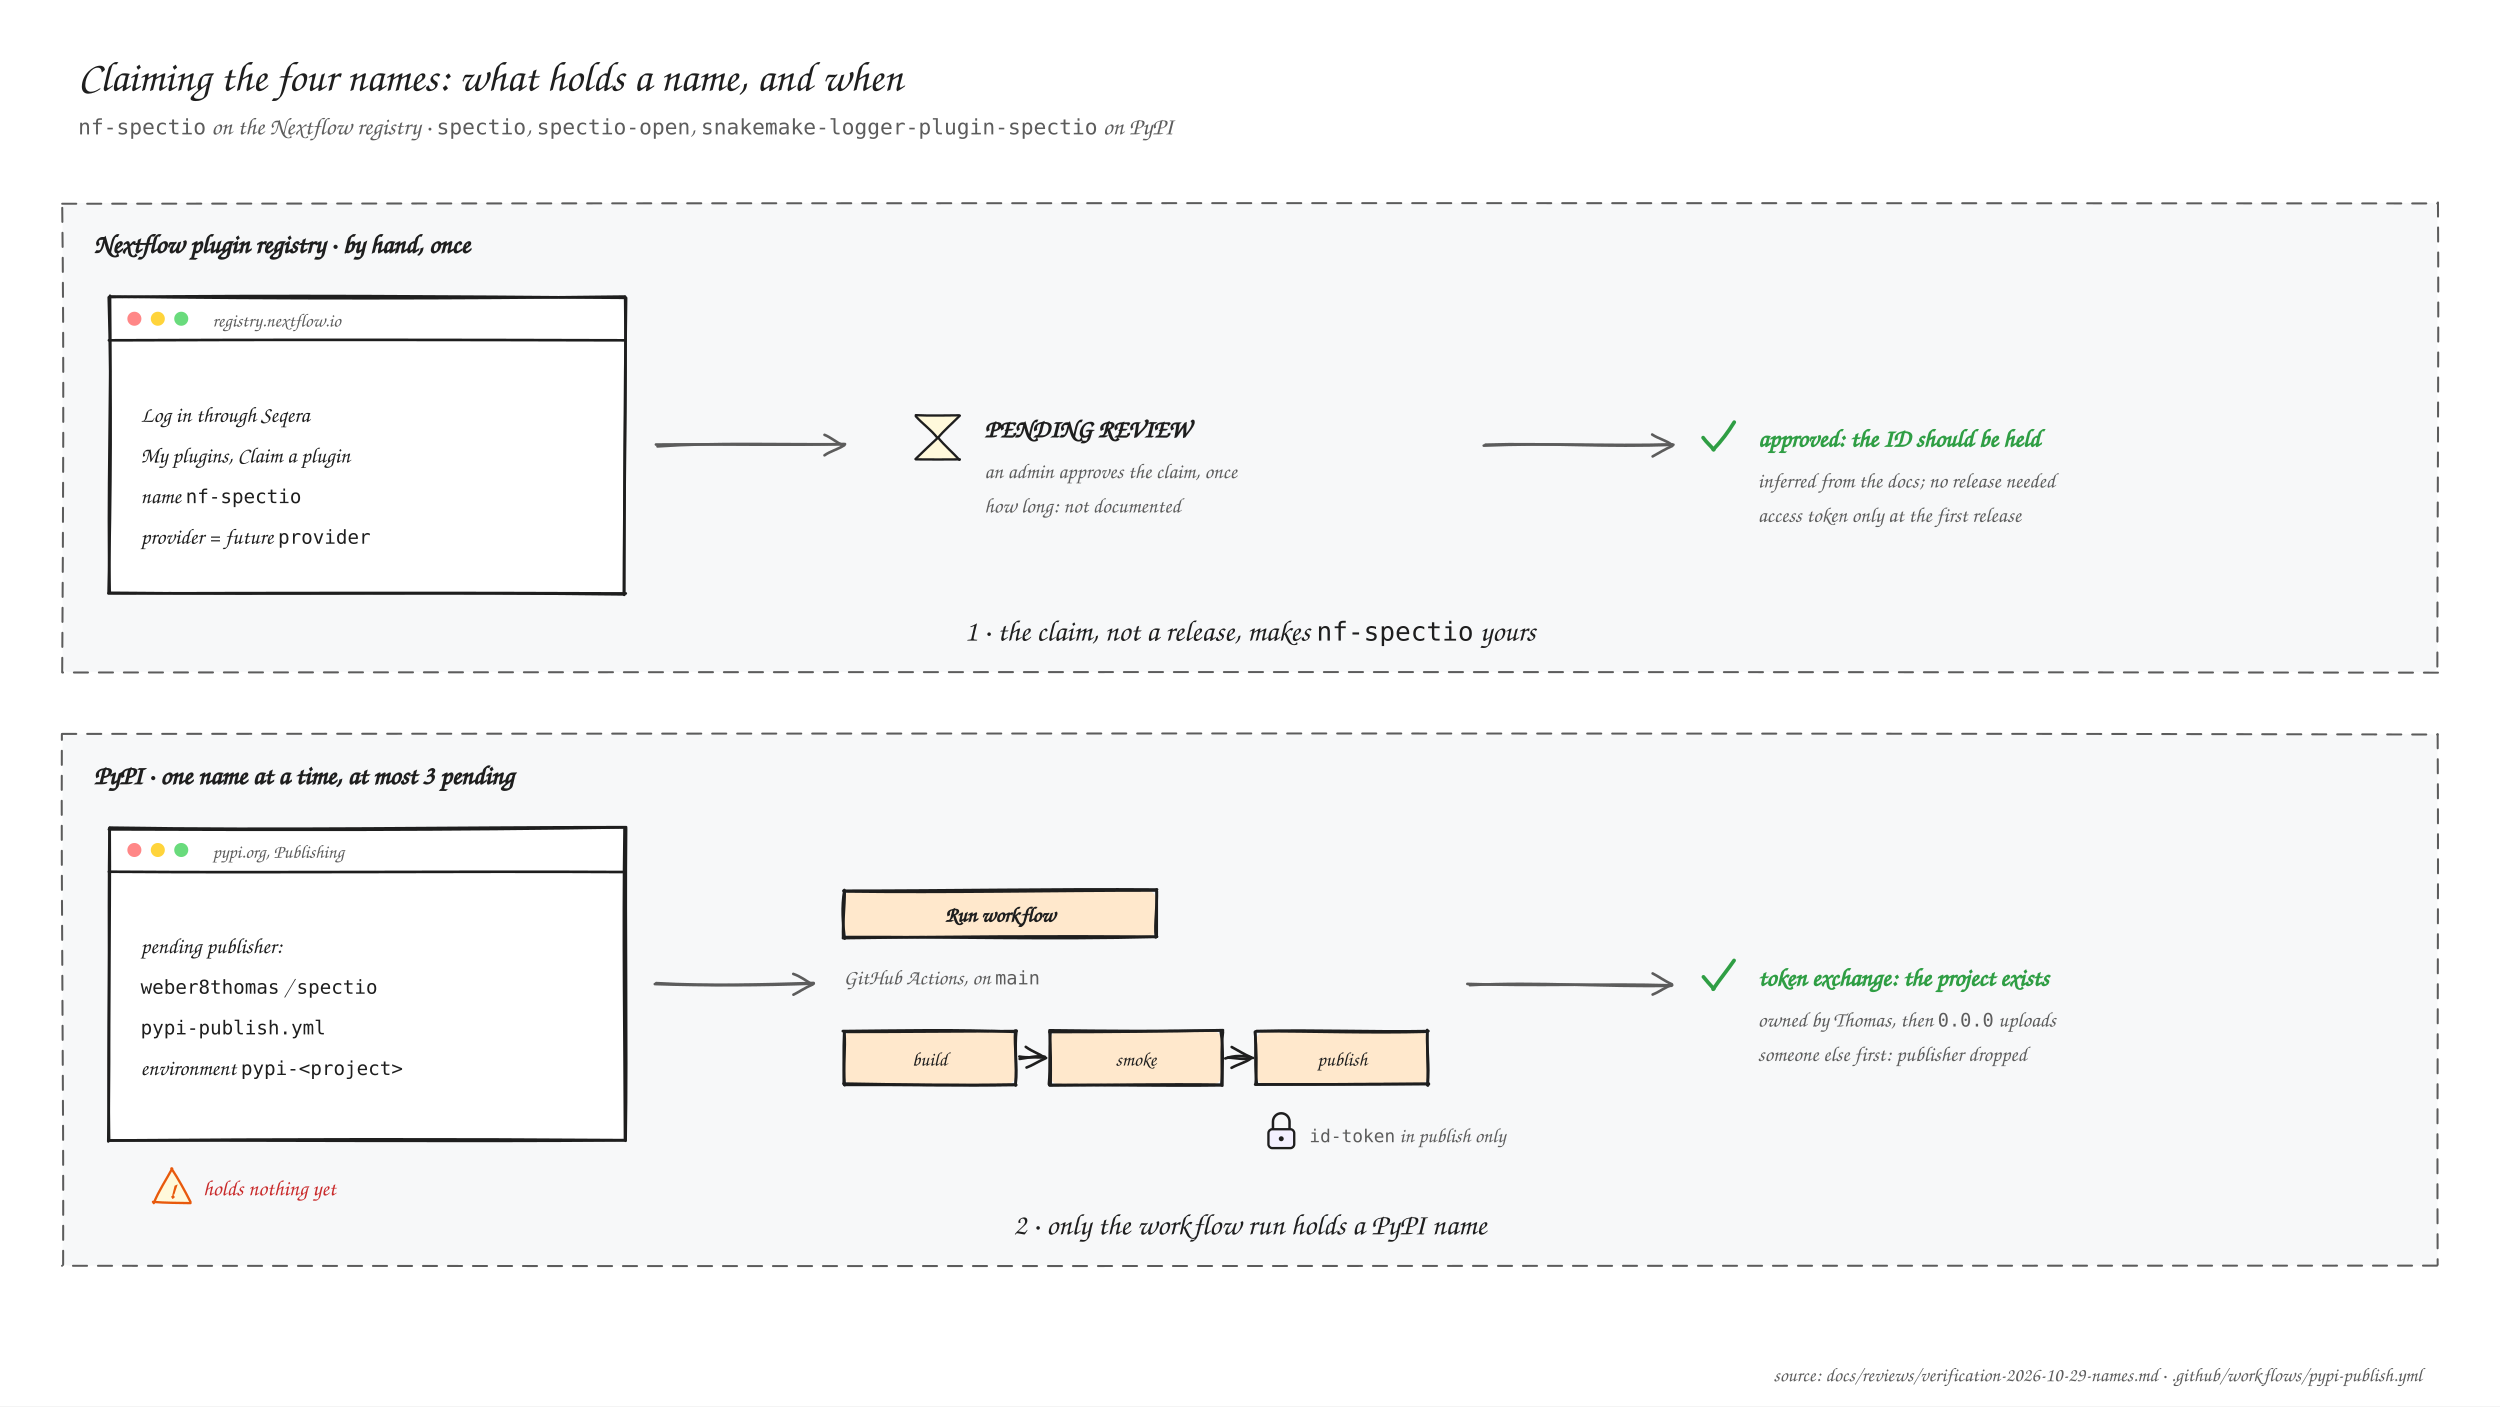
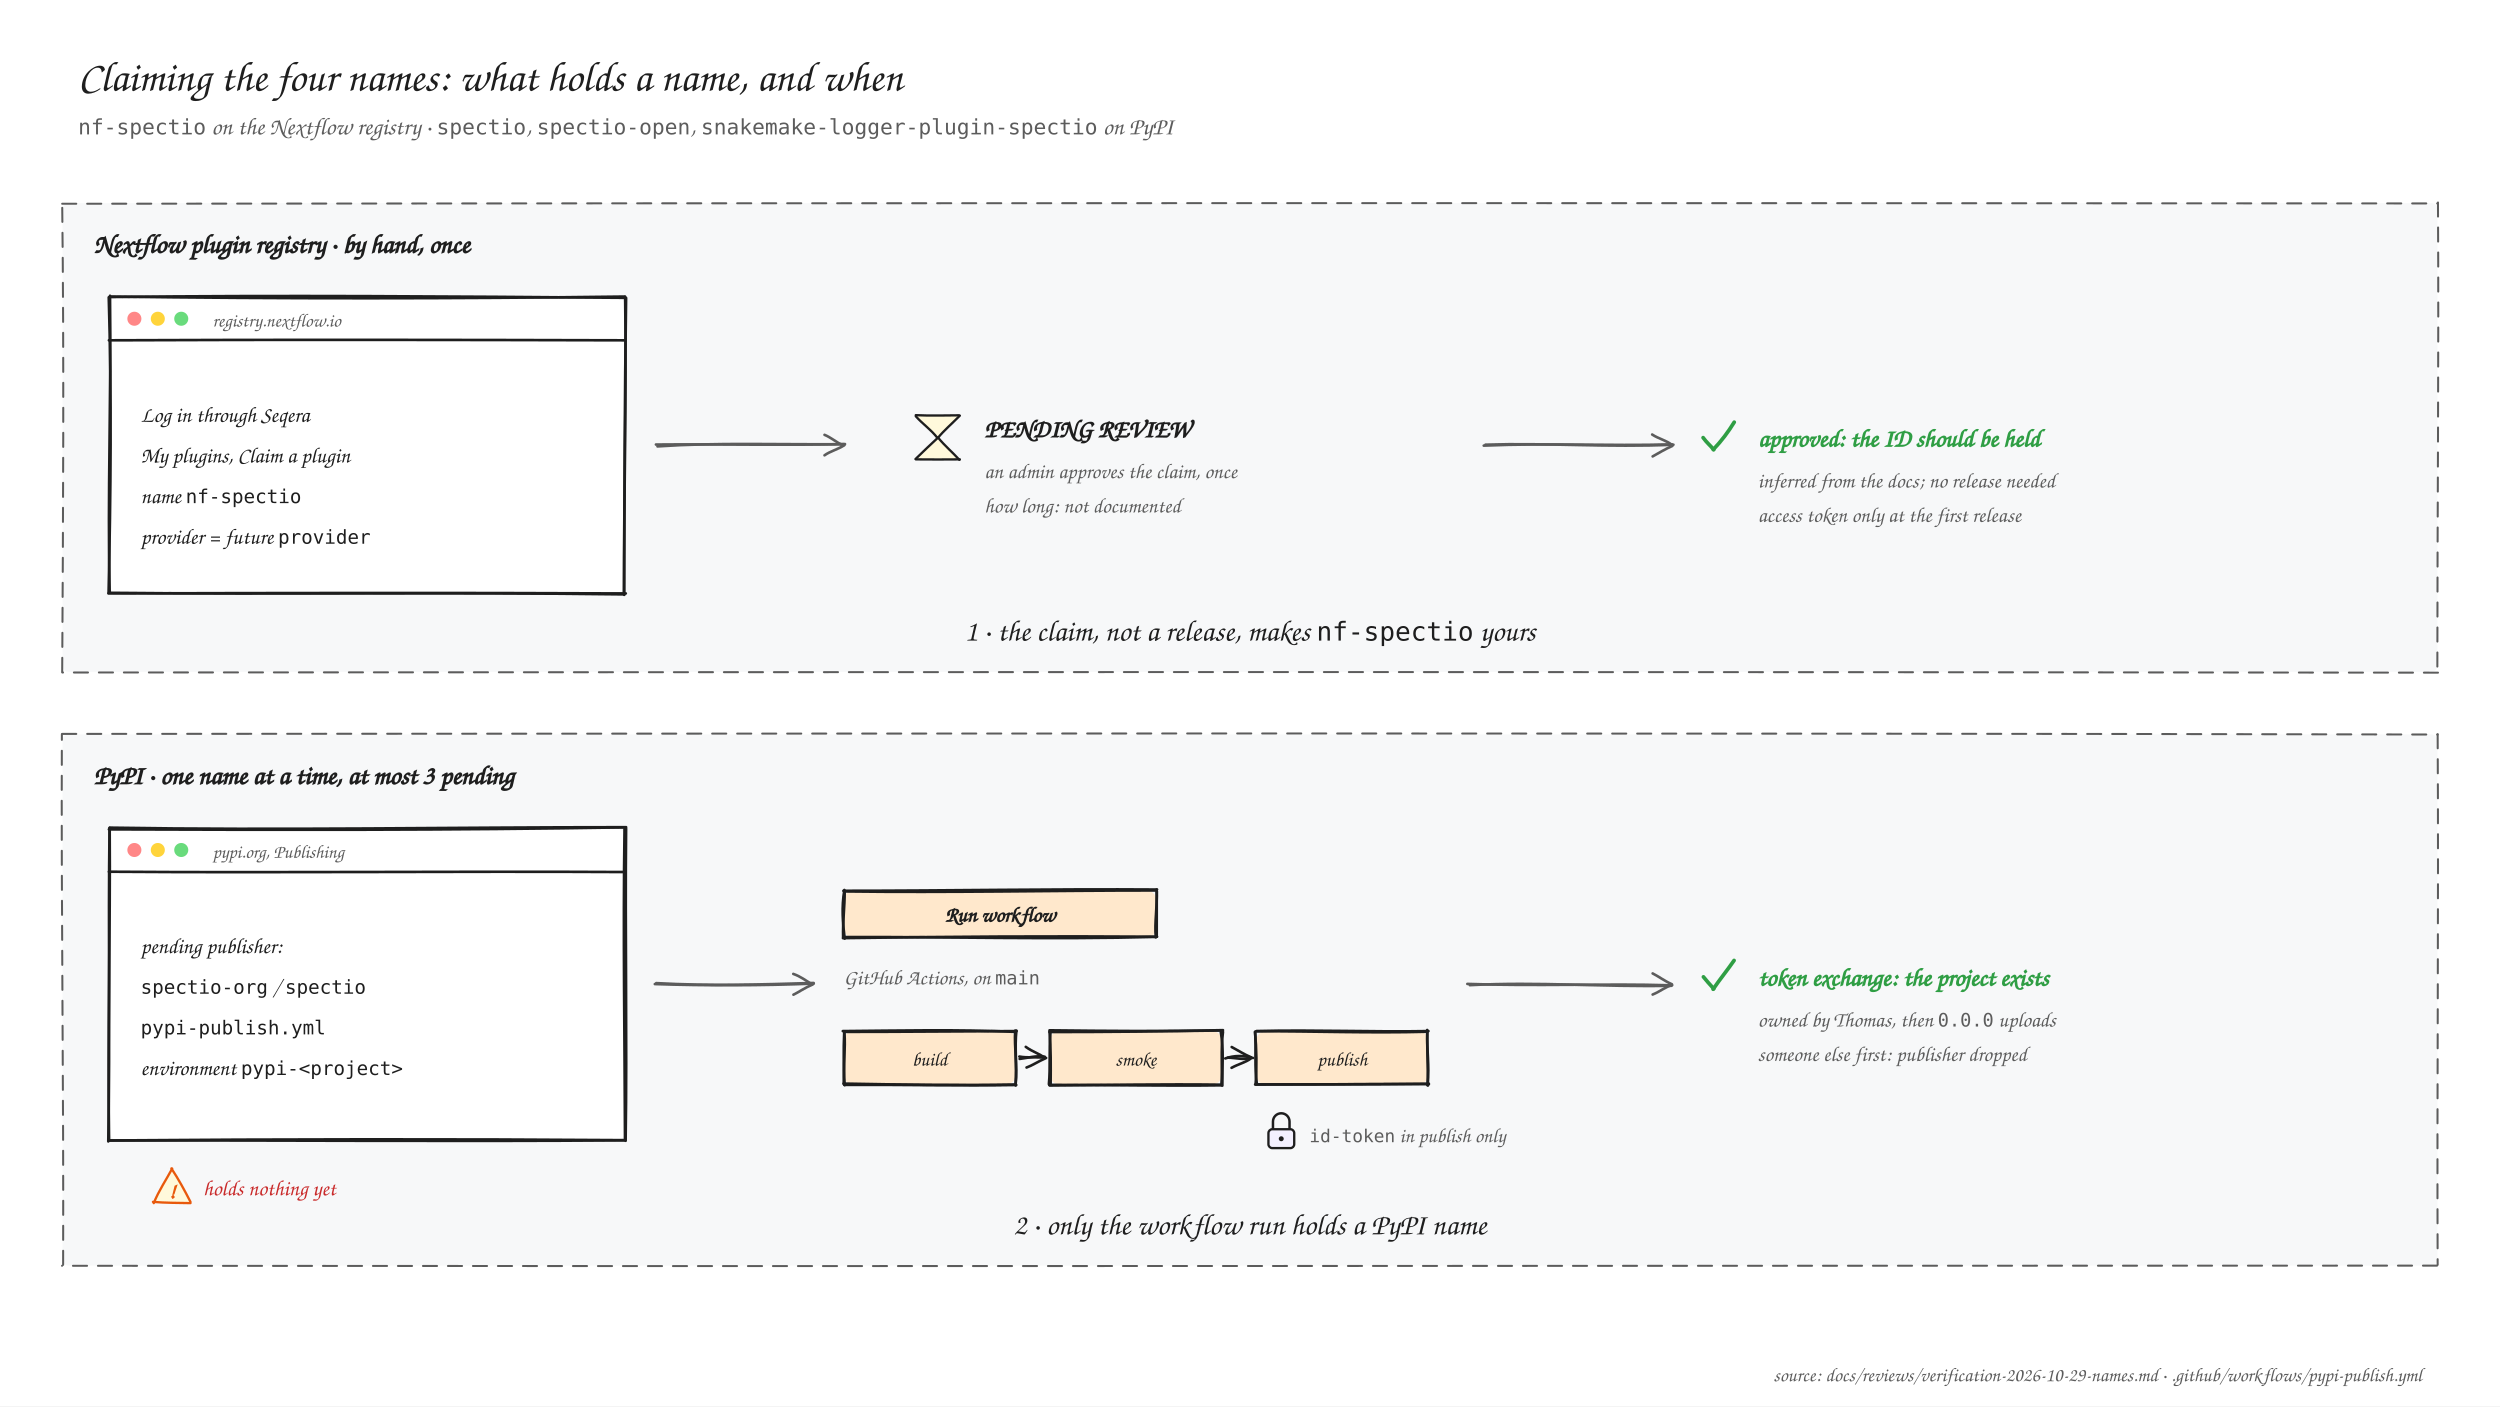
<svg xmlns="http://www.w3.org/2000/svg" width="1600" height="900" viewBox="0 0 1600 900">
  <rect width="1600" height="900" fill="#ffffff" />
  <text x="50.0" y="58.0" font-family="Virgil, Virgil GS, Excalifont, Comic Sans MS, Bradley Hand, cursive" font-size="27" fill="#1e1e1e" text-anchor="start" font-weight="normal">Claiming the four names: what holds a name, and when</text>
  <text x="50.0" y="86.0" font-family="Virgil, Virgil GS, Excalifont, Comic Sans MS, Bradley Hand, cursive" font-size="15.5" fill="#5c5c5c" text-anchor="start" font-weight="normal">
    <tspan font-family="ui-monospace, SFMono-Regular, Menlo, Consolas, 'DejaVu Sans Mono', monospace" font-size="13.6">nf-spectio</tspan> on the Nextflow registry · <tspan font-family="ui-monospace, SFMono-Regular, Menlo, Consolas, 'DejaVu Sans Mono', monospace" font-size="13.6">spectio</tspan>, <tspan font-family="ui-monospace, SFMono-Regular, Menlo, Consolas, 'DejaVu Sans Mono', monospace" font-size="13.6">spectio-open</tspan>, <tspan font-family="ui-monospace, SFMono-Regular, Menlo, Consolas, 'DejaVu Sans Mono', monospace" font-size="13.6">snakemake-logger-plugin-spectio</tspan> on PyPI</text>
  <rect x="40.0" y="130.0" width="1520.0" height="300.0" rx="4" fill="#f1f3f5" fill-opacity="0.5" />
  <path d="M39.8,130.4 C545.8,129.9 1052.8,129.9 1560.1,130.2" fill="none" stroke="#5c5c5c" stroke-width="1.3" stroke-linecap="round" stroke-dasharray="9 7" />
  <path d="M1560.3,129.6 C1560.9,230.0 1559.9,329.3 1559.9,429.7" fill="none" stroke="#5c5c5c" stroke-width="1.3" stroke-linecap="round" stroke-dasharray="9 7" />
  <path d="M1560.3,430.5 C1053.8,429.9 546.7,430.1 39.9,430.4" fill="none" stroke="#5c5c5c" stroke-width="1.3" stroke-linecap="round" stroke-dasharray="9 7" />
  <path d="M39.8,430.0 C40.4,330.4 41.0,229.4 39.8,129.8" fill="none" stroke="#5c5c5c" stroke-width="1.3" stroke-linecap="round" stroke-dasharray="9 7" />
  <text x="60.0" y="162.0" font-family="Virgil, Virgil GS, Excalifont, Comic Sans MS, Bradley Hand, cursive" font-size="17" fill="#1e1e1e" text-anchor="start" font-weight="bold">Nextflow plugin registry · by hand, once</text>
  <rect x="70.0" y="190.0" width="330.0" height="190.0" rx="6" fill="#ffffff" />
  <path d="M70.5,189.8 C179.0,191.3 291.5,191.2 399.7,189.8" fill="none" stroke="#1e1e1e" stroke-width="1.7" stroke-linecap="round" />
  <path d="M70.2,190.1 C178.5,188.8 289.9,189.7 399.4,190.6" fill="none" stroke="#1e1e1e" stroke-width="1.7" stroke-linecap="round" />
  <path d="M400.7,190.7 C399.8,253.3 399.6,316.2 399.5,380.7" fill="none" stroke="#1e1e1e" stroke-width="1.7" stroke-linecap="round" />
  <path d="M400.1,189.9 C401.0,254.4 399.3,317.9 399.3,380.0" fill="none" stroke="#1e1e1e" stroke-width="1.7" stroke-linecap="round" />
  <path d="M400.5,379.8 C289.0,379.3 181.2,379.5 69.4,379.8" fill="none" stroke="#1e1e1e" stroke-width="1.7" stroke-linecap="round" />
  <path d="M399.5,380.4 C288.9,378.9 180.6,380.6 70.1,379.4" fill="none" stroke="#1e1e1e" stroke-width="1.7" stroke-linecap="round" />
  <path d="M70.2,379.3 C68.7,317.3 71.3,254.4 70.4,189.3" fill="none" stroke="#1e1e1e" stroke-width="1.7" stroke-linecap="round" />
  <path d="M69.5,379.4 C70.9,315.4 71.5,253.3 69.6,190.3" fill="none" stroke="#1e1e1e" stroke-width="1.7" stroke-linecap="round" />
  <path d="M69.7,217.8 C179.6,217.3 290.4,217.5 399.7,217.8" fill="none" stroke="#1e1e1e" stroke-width="1.7" stroke-linecap="round" />
  <circle cx="86.0" cy="204.0" r="4.5" fill="#ff8787" />
  <circle cx="101.0" cy="204.0" r="4.5" fill="#ffd43b" />
  <circle cx="116.0" cy="204.0" r="4.5" fill="#69db7c" />
  <text x="136.0" y="209.0" font-family="Virgil, Virgil GS, Excalifont, Comic Sans MS, Bradley Hand, cursive" font-size="12" fill="#5c5c5c" text-anchor="start" font-weight="normal">registry.nextflow.io</text>
  <text x="90.0" y="270.0" font-family="Virgil, Virgil GS, Excalifont, Comic Sans MS, Bradley Hand, cursive" font-size="14" fill="#1e1e1e" text-anchor="start" font-weight="normal">Log in through Seqera</text>
  <text x="90.0" y="296.0" font-family="Virgil, Virgil GS, Excalifont, Comic Sans MS, Bradley Hand, cursive" font-size="14" fill="#1e1e1e" text-anchor="start" font-weight="normal">My plugins, Claim a plugin</text>
  <text x="90.0" y="322.0" font-family="Virgil, Virgil GS, Excalifont, Comic Sans MS, Bradley Hand, cursive" font-size="14" fill="#1e1e1e" text-anchor="start" font-weight="normal">name <tspan font-family="ui-monospace, SFMono-Regular, Menlo, Consolas, 'DejaVu Sans Mono', monospace" font-size="12.3">nf-spectio</tspan>
  </text>
  <text x="90.0" y="348.0" font-family="Virgil, Virgil GS, Excalifont, Comic Sans MS, Bradley Hand, cursive" font-size="14" fill="#1e1e1e" text-anchor="start" font-weight="normal">provider = future <tspan font-family="ui-monospace, SFMono-Regular, Menlo, Consolas, 'DejaVu Sans Mono', monospace" font-size="12.3">provider</tspan>
  </text>
  <path d="M420.8,285.7 C458.3,283.1 498.5,284.6 540.1,284.3" fill="none" stroke="#5c5c5c" stroke-width="1.7" stroke-linecap="round" />
  <path d="M419.8,284.5 C461.7,284.1 500.1,285.2 540.8,284.2" fill="none" stroke="#5c5c5c" stroke-width="1.7" stroke-linecap="round" />
  <path d="M539.6,285.2 C535.6,283.2 531.3,279.7 527.7,278.3" fill="none" stroke="#5c5c5c" stroke-width="1.7" stroke-linecap="round" />
  <path d="M540.4,284.9 C536.6,287.5 531.2,288.8 527.7,291.4" fill="none" stroke="#5c5c5c" stroke-width="1.7" stroke-linecap="round" />
  <path d="M586.0,266.0 L614.0,266.0 L600.0,280.0 Z" fill="#fff9db" stroke="none" />
  <path d="M586.1,265.7 C596.0,266.2 605.2,265.8 613.7,265.8" fill="none" stroke="#1e1e1e" stroke-width="1.5" stroke-linecap="round" />
  <path d="M614.3,266.0 C609.0,271.4 604.2,275.4 600.3,280.2" fill="none" stroke="#1e1e1e" stroke-width="1.5" stroke-linecap="round" />
  <path d="M599.9,280.2 C595.7,274.8 590.4,271.3 586.1,266.4" fill="none" stroke="#1e1e1e" stroke-width="1.5" stroke-linecap="round" />
  <path d="M600.0,280.0 L614.0,294.0 L586.0,294.0 Z" fill="#fff9db" stroke="none" />
  <path d="M600.4,280.1 C604.7,285.4 609.9,289.7 614.0,294.3" fill="none" stroke="#1e1e1e" stroke-width="1.5" stroke-linecap="round" />
  <path d="M614.3,294.0 C605.0,294.1 595.7,294.1 586.3,294.0" fill="none" stroke="#1e1e1e" stroke-width="1.5" stroke-linecap="round" />
  <path d="M585.9,293.8 C591.2,288.6 596.0,284.1 600.3,280.1" fill="none" stroke="#1e1e1e" stroke-width="1.5" stroke-linecap="round" />
  <text x="630.0" y="280.0" font-family="Virgil, Virgil GS, Excalifont, Comic Sans MS, Bradley Hand, cursive" font-size="16" fill="#1e1e1e" text-anchor="start" font-weight="bold">PENDING REVIEW</text>
  <text x="630.0" y="306.0" font-family="Virgil, Virgil GS, Excalifont, Comic Sans MS, Bradley Hand, cursive" font-size="13.5" fill="#5c5c5c" text-anchor="start" font-weight="normal">an admin approves the claim, once</text>
  <text x="630.0" y="328.0" font-family="Virgil, Virgil GS, Excalifont, Comic Sans MS, Bradley Hand, cursive" font-size="13.5" fill="#5c5c5c" text-anchor="start" font-weight="normal">how long: not documented</text>
  <path d="M950.7,284.6 C989.7,283.3 1029.9,286.5 1071.0,284.6" fill="none" stroke="#5c5c5c" stroke-width="1.7" stroke-linecap="round" />
  <path d="M949.6,285.2 C991.8,283.4 1028.2,285.5 1070.0,284.4" fill="none" stroke="#5c5c5c" stroke-width="1.7" stroke-linecap="round" />
  <path d="M1070.1,284.8 C1066.7,281.9 1061.4,280.8 1057.4,278.1" fill="none" stroke="#5c5c5c" stroke-width="1.7" stroke-linecap="round" />
  <path d="M1070.3,285.4 C1066.5,287.0 1061.2,290.1 1057.7,292.1" fill="none" stroke="#5c5c5c" stroke-width="1.7" stroke-linecap="round" />
  <path d="M1090.0,280.1 C1092.1,283.1 1095.0,285.5 1096.8,287.8" fill="none" stroke="#2f9e44" stroke-width="2.4" stroke-linecap="round" />
  <path d="M1096.5,287.7 C1101.7,282.3 1106.1,276.4 1109.9,270.2" fill="none" stroke="#2f9e44" stroke-width="2.4" stroke-linecap="round" />
  <text x="1125.0" y="286.0" font-family="Virgil, Virgil GS, Excalifont, Comic Sans MS, Bradley Hand, cursive" font-size="16" fill="#2f9e44" text-anchor="start" font-weight="bold">approved: the ID should be held</text>
  <text x="1125.0" y="312.0" font-family="Virgil, Virgil GS, Excalifont, Comic Sans MS, Bradley Hand, cursive" font-size="13.5" fill="#5c5c5c" text-anchor="start" font-weight="normal">inferred from the docs; no release needed</text>
  <text x="1125.0" y="334.0" font-family="Virgil, Virgil GS, Excalifont, Comic Sans MS, Bradley Hand, cursive" font-size="13.5" fill="#5c5c5c" text-anchor="start" font-weight="normal">access token only at the first release</text>
  <text x="800.0" y="410.0" font-family="Virgil, Virgil GS, Excalifont, Comic Sans MS, Bradley Hand, cursive" font-size="19" fill="#1e1e1e" text-anchor="middle" font-weight="normal">1 · the claim, not a release, makes <tspan font-family="ui-monospace, SFMono-Regular, Menlo, Consolas, 'DejaVu Sans Mono', monospace" font-size="16.7">nf-spectio</tspan> yours</text>
  <rect x="40.0" y="470.0" width="1520.0" height="340.0" rx="4" fill="#f1f3f5" fill-opacity="0.5" />
  <path d="M39.8,469.7 C547.6,469.5 1053.1,469.0 1560.1,470.1" fill="none" stroke="#5c5c5c" stroke-width="1.3" stroke-linecap="round" stroke-dasharray="9 7" />
  <path d="M1560.1,469.9 C1560.8,582.6 1559.6,696.1 1560.1,809.5" fill="none" stroke="#5c5c5c" stroke-width="1.3" stroke-linecap="round" stroke-dasharray="9 7" />
  <path d="M1559.7,810.0 C1052.8,810.0 547.1,810.6 39.7,810.1" fill="none" stroke="#5c5c5c" stroke-width="1.3" stroke-linecap="round" stroke-dasharray="9 7" />
  <path d="M40.4,809.5 C40.8,696.0 39.1,583.0 39.6,469.9" fill="none" stroke="#5c5c5c" stroke-width="1.3" stroke-linecap="round" stroke-dasharray="9 7" />
  <text x="60.0" y="502.0" font-family="Virgil, Virgil GS, Excalifont, Comic Sans MS, Bradley Hand, cursive" font-size="17" fill="#1e1e1e" text-anchor="start" font-weight="bold">PyPI · one name at a time, at most 3 pending</text>
  <rect x="70.0" y="530.0" width="330.0" height="200.0" rx="6" fill="#ffffff" />
  <path d="M69.7,530.8 C179.7,531.2 288.4,531.4 400.3,529.5" fill="none" stroke="#1e1e1e" stroke-width="1.7" stroke-linecap="round" />
  <path d="M70.4,529.7 C179.0,531.5 289.2,529.4 400.7,529.4" fill="none" stroke="#1e1e1e" stroke-width="1.7" stroke-linecap="round" />
  <path d="M399.7,530.5 C398.7,598.1 399.8,664.2 400.0,729.4" fill="none" stroke="#1e1e1e" stroke-width="1.7" stroke-linecap="round" />
  <path d="M400.7,530.3 C400.0,596.9 401.4,664.6 400.4,730.1" fill="none" stroke="#1e1e1e" stroke-width="1.7" stroke-linecap="round" />
  <path d="M400.1,729.8 C290.3,730.7 180.0,729.7 69.8,729.9" fill="none" stroke="#1e1e1e" stroke-width="1.7" stroke-linecap="round" />
  <path d="M399.6,729.7 C289.2,728.9 180.6,729.0 70.1,729.9" fill="none" stroke="#1e1e1e" stroke-width="1.7" stroke-linecap="round" />
  <path d="M69.8,729.6 C68.8,663.8 70.7,595.1 70.2,530.0" fill="none" stroke="#1e1e1e" stroke-width="1.7" stroke-linecap="round" />
  <path d="M69.3,730.5 C70.5,663.2 69.2,595.8 70.1,529.8" fill="none" stroke="#1e1e1e" stroke-width="1.7" stroke-linecap="round" />
  <path d="M69.7,557.9 C180.1,558.7 290.2,557.5 400.3,558.1" fill="none" stroke="#1e1e1e" stroke-width="1.7" stroke-linecap="round" />
  <circle cx="86.0" cy="544.0" r="4.5" fill="#ff8787" />
  <circle cx="101.0" cy="544.0" r="4.5" fill="#ffd43b" />
  <circle cx="116.0" cy="544.0" r="4.5" fill="#69db7c" />
  <text x="136.0" y="549.0" font-family="Virgil, Virgil GS, Excalifont, Comic Sans MS, Bradley Hand, cursive" font-size="12" fill="#5c5c5c" text-anchor="start" font-weight="normal">pypi.org, Publishing</text>
  <text x="90.0" y="610.0" font-family="Virgil, Virgil GS, Excalifont, Comic Sans MS, Bradley Hand, cursive" font-size="14" fill="#1e1e1e" text-anchor="start" font-weight="normal">pending publisher:</text>
  <text x="90.0" y="636.0" font-family="Virgil, Virgil GS, Excalifont, Comic Sans MS, Bradley Hand, cursive" font-size="14" fill="#1e1e1e" text-anchor="start" font-weight="normal">
-     <tspan font-family="ui-monospace, SFMono-Regular, Menlo, Consolas, 'DejaVu Sans Mono', monospace" font-size="12.3">weber8thomas</tspan> / <tspan font-family="ui-monospace, SFMono-Regular, Menlo, Consolas, 'DejaVu Sans Mono', monospace" font-size="12.3">spectio</tspan>
+     <tspan font-family="ui-monospace, SFMono-Regular, Menlo, Consolas, 'DejaVu Sans Mono', monospace" font-size="12.3">spectio-org</tspan> / <tspan font-family="ui-monospace, SFMono-Regular, Menlo, Consolas, 'DejaVu Sans Mono', monospace" font-size="12.3">spectio</tspan>
  </text>
  <text x="90.0" y="662.0" font-family="Virgil, Virgil GS, Excalifont, Comic Sans MS, Bradley Hand, cursive" font-size="14" fill="#1e1e1e" text-anchor="start" font-weight="normal">
    <tspan font-family="ui-monospace, SFMono-Regular, Menlo, Consolas, 'DejaVu Sans Mono', monospace" font-size="12.3">pypi-publish.yml</tspan>
  </text>
  <text x="90.0" y="688.0" font-family="Virgil, Virgil GS, Excalifont, Comic Sans MS, Bradley Hand, cursive" font-size="14" fill="#1e1e1e" text-anchor="start" font-weight="normal">environment <tspan font-family="ui-monospace, SFMono-Regular, Menlo, Consolas, 'DejaVu Sans Mono', monospace" font-size="12.3">pypi-&lt;project&gt;</tspan>
  </text>
  <path d="M110.0,748.0 L122.0,769.6 L98.0,769.6 Z" fill="#fff9db" stroke="none" />
  <path d="M109.7,747.8 C114.1,754.4 118.3,762.1 121.9,769.2" fill="none" stroke="#e8590c" stroke-width="1.5" stroke-linecap="round" />
  <path d="M121.9,770.0 C113.5,769.8 106.0,769.9 97.9,769.2" fill="none" stroke="#e8590c" stroke-width="1.5" stroke-linecap="round" />
  <path d="M98.4,770.0 C101.6,762.0 106.7,754.5 110.2,747.9" fill="none" stroke="#e8590c" stroke-width="1.5" stroke-linecap="round" />
  <text x="110.0" y="767.2" font-family="Virgil, Virgil GS, Excalifont, Comic Sans MS, Bradley Hand, cursive" font-size="14.4" fill="#e8590c" text-anchor="middle" font-weight="bold">!</text>
  <text x="130.0" y="765.0" font-family="Virgil, Virgil GS, Excalifont, Comic Sans MS, Bradley Hand, cursive" font-size="14" fill="#c92a2a" text-anchor="start" font-weight="normal">holds nothing yet</text>
  <path d="M420.0,629.2 C455.1,631.1 486.2,630.1 520.7,629.1" fill="none" stroke="#5c5c5c" stroke-width="1.7" stroke-linecap="round" />
  <path d="M419.1,629.8 C451.7,630.9 487.4,630.8 520.8,629.5" fill="none" stroke="#5c5c5c" stroke-width="1.7" stroke-linecap="round" />
  <path d="M519.7,630.0 C515.3,627.3 512.5,625.0 507.7,623.3" fill="none" stroke="#5c5c5c" stroke-width="1.7" stroke-linecap="round" />
  <path d="M520.2,630.0 C515.0,632.2 510.8,635.2 507.8,636.6" fill="none" stroke="#5c5c5c" stroke-width="1.7" stroke-linecap="round" />
  <rect x="540.0" y="570.0" width="200.0" height="30.0" rx="6" fill="#ffe8cc" />
  <path d="M539.8,570.1 C608.0,570.1 674.3,568.8 740.5,569.3" fill="none" stroke="#1e1e1e" stroke-width="1.7" stroke-linecap="round" />
  <path d="M540.2,570.5 C607.2,571.4 672.7,569.9 739.8,569.9" fill="none" stroke="#1e1e1e" stroke-width="1.7" stroke-linecap="round" />
  <path d="M740.2,569.3 C740.8,580.9 738.8,590.1 739.7,599.9" fill="none" stroke="#1e1e1e" stroke-width="1.7" stroke-linecap="round" />
  <path d="M740.4,570.6 C740.2,578.9 740.4,589.6 740.3,599.4" fill="none" stroke="#1e1e1e" stroke-width="1.7" stroke-linecap="round" />
  <path d="M740.5,599.5 C673.0,599.0 607.2,599.4 539.5,600.4" fill="none" stroke="#1e1e1e" stroke-width="1.7" stroke-linecap="round" />
  <path d="M739.9,599.6 C674.4,601.4 605.4,599.5 540.5,599.7" fill="none" stroke="#1e1e1e" stroke-width="1.7" stroke-linecap="round" />
  <path d="M539.6,599.8 C539.3,590.0 540.6,580.5 540.6,570.5" fill="none" stroke="#1e1e1e" stroke-width="1.7" stroke-linecap="round" />
  <path d="M540.6,600.7 C539.4,591.1 538.5,580.6 540.4,569.6" fill="none" stroke="#1e1e1e" stroke-width="1.7" stroke-linecap="round" />
  <text x="640.0" y="590.0" font-family="Virgil, Virgil GS, Excalifont, Comic Sans MS, Bradley Hand, cursive" font-size="13.5" fill="#1e1e1e" text-anchor="middle" font-weight="bold">Run workflow</text>
  <text x="540.0" y="630.0" font-family="Virgil, Virgil GS, Excalifont, Comic Sans MS, Bradley Hand, cursive" font-size="13.5" fill="#5c5c5c" text-anchor="start" font-weight="normal">GitHub Actions, on <tspan font-family="ui-monospace, SFMono-Regular, Menlo, Consolas, 'DejaVu Sans Mono', monospace" font-size="11.9">main</tspan>
  </text>
  <rect x="540.0" y="660.0" width="110.0" height="34.0" rx="6" fill="#ffe8cc" />
  <path d="M540.5,660.4 C578.1,660.4 613.9,660.0 650.6,659.9" fill="none" stroke="#1e1e1e" stroke-width="1.7" stroke-linecap="round" />
  <path d="M539.4,659.9 C576.1,659.6 612.7,658.7 649.9,660.4" fill="none" stroke="#1e1e1e" stroke-width="1.7" stroke-linecap="round" />
  <path d="M650.5,659.6 C649.3,670.4 650.9,681.2 650.0,694.7" fill="none" stroke="#1e1e1e" stroke-width="1.7" stroke-linecap="round" />
  <path d="M649.7,659.6 C649.1,670.2 651.1,682.6 650.0,693.3" fill="none" stroke="#1e1e1e" stroke-width="1.7" stroke-linecap="round" />
  <path d="M650.4,694.4 C614.8,695.0 575.8,694.1 540.3,694.3" fill="none" stroke="#1e1e1e" stroke-width="1.7" stroke-linecap="round" />
  <path d="M649.4,694.1 C614.6,694.7 577.0,694.2 539.9,693.5" fill="none" stroke="#1e1e1e" stroke-width="1.7" stroke-linecap="round" />
  <path d="M540.0,693.7 C540.2,681.1 539.7,672.9 540.3,660.4" fill="none" stroke="#1e1e1e" stroke-width="1.7" stroke-linecap="round" />
  <path d="M540.6,694.5 C539.5,681.2 541.3,670.9 540.4,660.8" fill="none" stroke="#1e1e1e" stroke-width="1.7" stroke-linecap="round" />
  <text x="595.0" y="682.0" font-family="Virgil, Virgil GS, Excalifont, Comic Sans MS, Bradley Hand, cursive" font-size="12.5" fill="#1e1e1e" text-anchor="middle" font-weight="normal">build</text>
  <rect x="672.0" y="660.0" width="110.0" height="34.0" rx="6" fill="#ffe8cc" />
  <path d="M671.7,660.5 C708.5,660.5 744.0,660.1 782.0,659.5" fill="none" stroke="#1e1e1e" stroke-width="1.7" stroke-linecap="round" />
  <path d="M671.7,659.4 C708.0,659.8 745.1,660.2 782.7,659.3" fill="none" stroke="#1e1e1e" stroke-width="1.7" stroke-linecap="round" />
  <path d="M782.7,660.4 C781.2,672.5 782.5,683.3 781.7,694.4" fill="none" stroke="#1e1e1e" stroke-width="1.7" stroke-linecap="round" />
  <path d="M781.3,660.4 C783.3,672.3 782.2,681.3 782.3,694.8" fill="none" stroke="#1e1e1e" stroke-width="1.7" stroke-linecap="round" />
  <path d="M781.8,694.2 C744.7,693.7 708.0,694.4 671.8,694.7" fill="none" stroke="#1e1e1e" stroke-width="1.7" stroke-linecap="round" />
  <path d="M781.7,694.6 C746.5,695.1 709.2,694.3 671.5,694.3" fill="none" stroke="#1e1e1e" stroke-width="1.7" stroke-linecap="round" />
  <path d="M671.3,693.8 C672.3,683.4 671.3,672.3 672.3,660.7" fill="none" stroke="#1e1e1e" stroke-width="1.7" stroke-linecap="round" />
  <path d="M672.4,694.0 C672.5,682.0 672.6,671.1 671.7,660.2" fill="none" stroke="#1e1e1e" stroke-width="1.7" stroke-linecap="round" />
  <text x="727.0" y="682.0" font-family="Virgil, Virgil GS, Excalifont, Comic Sans MS, Bradley Hand, cursive" font-size="12.5" fill="#1e1e1e" text-anchor="middle" font-weight="normal">smoke</text>
  <path d="M652.6,677.7 C657.9,677.1 663.0,675.4 668.6,676.3" fill="none" stroke="#1e1e1e" stroke-width="1.7" stroke-linecap="round" />
  <path d="M652.4,676.2 C657.9,677.2 662.8,676.3 669.0,677.0" fill="none" stroke="#1e1e1e" stroke-width="1.7" stroke-linecap="round" />
  <path d="M668.6,677.1 C665.7,674.5 661.0,673.3 656.5,670.0" fill="none" stroke="#1e1e1e" stroke-width="1.7" stroke-linecap="round" />
  <path d="M669.5,677.1 C664.1,679.5 660.5,682.0 657.0,683.2" fill="none" stroke="#1e1e1e" stroke-width="1.7" stroke-linecap="round" />
  <rect x="804.0" y="660.0" width="110.0" height="34.0" rx="6" fill="#ffe8cc" />
  <path d="M804.1,660.0 C841.3,659.9 876.5,661.3 913.3,660.3" fill="none" stroke="#1e1e1e" stroke-width="1.7" stroke-linecap="round" />
  <path d="M804.2,659.9 C841.7,658.9 878.3,660.6 914.2,659.9" fill="none" stroke="#1e1e1e" stroke-width="1.7" stroke-linecap="round" />
  <path d="M913.5,660.6 C913.0,672.4 915.0,681.3 913.5,694.5" fill="none" stroke="#1e1e1e" stroke-width="1.7" stroke-linecap="round" />
  <path d="M913.4,659.2 C913.3,670.1 913.9,681.8 913.9,694.7" fill="none" stroke="#1e1e1e" stroke-width="1.7" stroke-linecap="round" />
  <path d="M914.5,693.8 C877.3,693.7 841.3,694.2 803.9,694.0" fill="none" stroke="#1e1e1e" stroke-width="1.7" stroke-linecap="round" />
  <path d="M914.4,693.6 C876.3,694.1 841.8,693.9 803.3,694.1" fill="none" stroke="#1e1e1e" stroke-width="1.7" stroke-linecap="round" />
  <path d="M803.6,693.8 C804.4,683.3 804.2,671.1 803.2,660.4" fill="none" stroke="#1e1e1e" stroke-width="1.7" stroke-linecap="round" />
  <path d="M804.4,693.8 C802.8,683.1 804.0,671.8 803.3,660.4" fill="none" stroke="#1e1e1e" stroke-width="1.7" stroke-linecap="round" />
  <text x="859.0" y="682.0" font-family="Virgil, Virgil GS, Excalifont, Comic Sans MS, Bradley Hand, cursive" font-size="12.5" fill="#1e1e1e" text-anchor="middle" font-weight="normal">publish</text>
  <path d="M784.2,677.4 C789.9,675.4 795.8,675.4 801.9,677.1" fill="none" stroke="#1e1e1e" stroke-width="1.7" stroke-linecap="round" />
  <path d="M785.8,676.9 C790.6,676.9 797.2,678.8 800.4,676.7" fill="none" stroke="#1e1e1e" stroke-width="1.7" stroke-linecap="round" />
  <path d="M800.5,676.6 C796.1,674.7 793.0,672.6 788.3,670.1" fill="none" stroke="#1e1e1e" stroke-width="1.7" stroke-linecap="round" />
  <path d="M800.6,677.4 C796.9,680.1 793.0,680.8 788.2,683.4" fill="none" stroke="#1e1e1e" stroke-width="1.7" stroke-linecap="round" />
  <path d="M814.7,722.7 V717.8 a5.3,5.3 0 0 1 10.6,0 V722.7" fill="none" stroke="#1e1e1e" stroke-width="1.6" stroke-linecap="round" />
  <rect x="811.8" y="722.7" width="16.5" height="12.1" rx="2.5" fill="#f3f0ff" stroke="#1e1e1e" stroke-width="1.5" />
  <circle cx="820.0" cy="728.8" r="1.6" fill="#1e1e1e" />
  <text x="838.0" y="731.0" font-family="Virgil, Virgil GS, Excalifont, Comic Sans MS, Bradley Hand, cursive" font-size="13" fill="#5c5c5c" text-anchor="start" font-weight="normal">
    <tspan font-family="ui-monospace, SFMono-Regular, Menlo, Consolas, 'DejaVu Sans Mono', monospace" font-size="11.4">id-token</tspan> in publish only</text>
  <path d="M939.1,629.7 C983.2,631.3 1027.7,629.3 1069.1,630.6" fill="none" stroke="#5c5c5c" stroke-width="1.7" stroke-linecap="round" />
  <path d="M940.7,630.5 C984.6,628.1 1025.3,631.8 1069.7,630.9" fill="none" stroke="#5c5c5c" stroke-width="1.7" stroke-linecap="round" />
  <path d="M1070.0,629.9 C1065.6,628.0 1061.3,624.8 1057.7,623.0" fill="none" stroke="#5c5c5c" stroke-width="1.7" stroke-linecap="round" />
  <path d="M1070.2,630.5 C1066.2,631.3 1062.5,634.6 1057.7,636.5" fill="none" stroke="#5c5c5c" stroke-width="1.7" stroke-linecap="round" />
  <path d="M1090.2,625.2 C1091.8,627.3 1094.2,629.9 1096.8,632.8" fill="none" stroke="#2f9e44" stroke-width="2.4" stroke-linecap="round" />
  <path d="M1096.4,633.1 C1100.8,626.6 1105.3,621.2 1109.8,614.7" fill="none" stroke="#2f9e44" stroke-width="2.4" stroke-linecap="round" />
  <text x="1125.0" y="631.0" font-family="Virgil, Virgil GS, Excalifont, Comic Sans MS, Bradley Hand, cursive" font-size="16" fill="#2f9e44" text-anchor="start" font-weight="bold">token exchange: the project exists</text>
  <text x="1125.0" y="657.0" font-family="Virgil, Virgil GS, Excalifont, Comic Sans MS, Bradley Hand, cursive" font-size="13.5" fill="#5c5c5c" text-anchor="start" font-weight="normal">owned by Thomas, then <tspan font-family="ui-monospace, SFMono-Regular, Menlo, Consolas, 'DejaVu Sans Mono', monospace" font-size="11.9">0.0.0</tspan> uploads</text>
  <text x="1125.0" y="679.0" font-family="Virgil, Virgil GS, Excalifont, Comic Sans MS, Bradley Hand, cursive" font-size="13.5" fill="#5c5c5c" text-anchor="start" font-weight="normal">someone else first: publisher dropped</text>
  <text x="800.0" y="790.0" font-family="Virgil, Virgil GS, Excalifont, Comic Sans MS, Bradley Hand, cursive" font-size="19" fill="#1e1e1e" text-anchor="middle" font-weight="normal">2 · only the workflow run holds a PyPI name</text>
  <text x="1550.0" y="884.0" font-family="Virgil, Virgil GS, Excalifont, Comic Sans MS, Bradley Hand, cursive" font-size="12.5" fill="#5c5c5c" text-anchor="end" font-weight="normal">source: docs/reviews/verification-2026-10-29-names.md · .github/workflows/pypi-publish.yml</text>
</svg>
